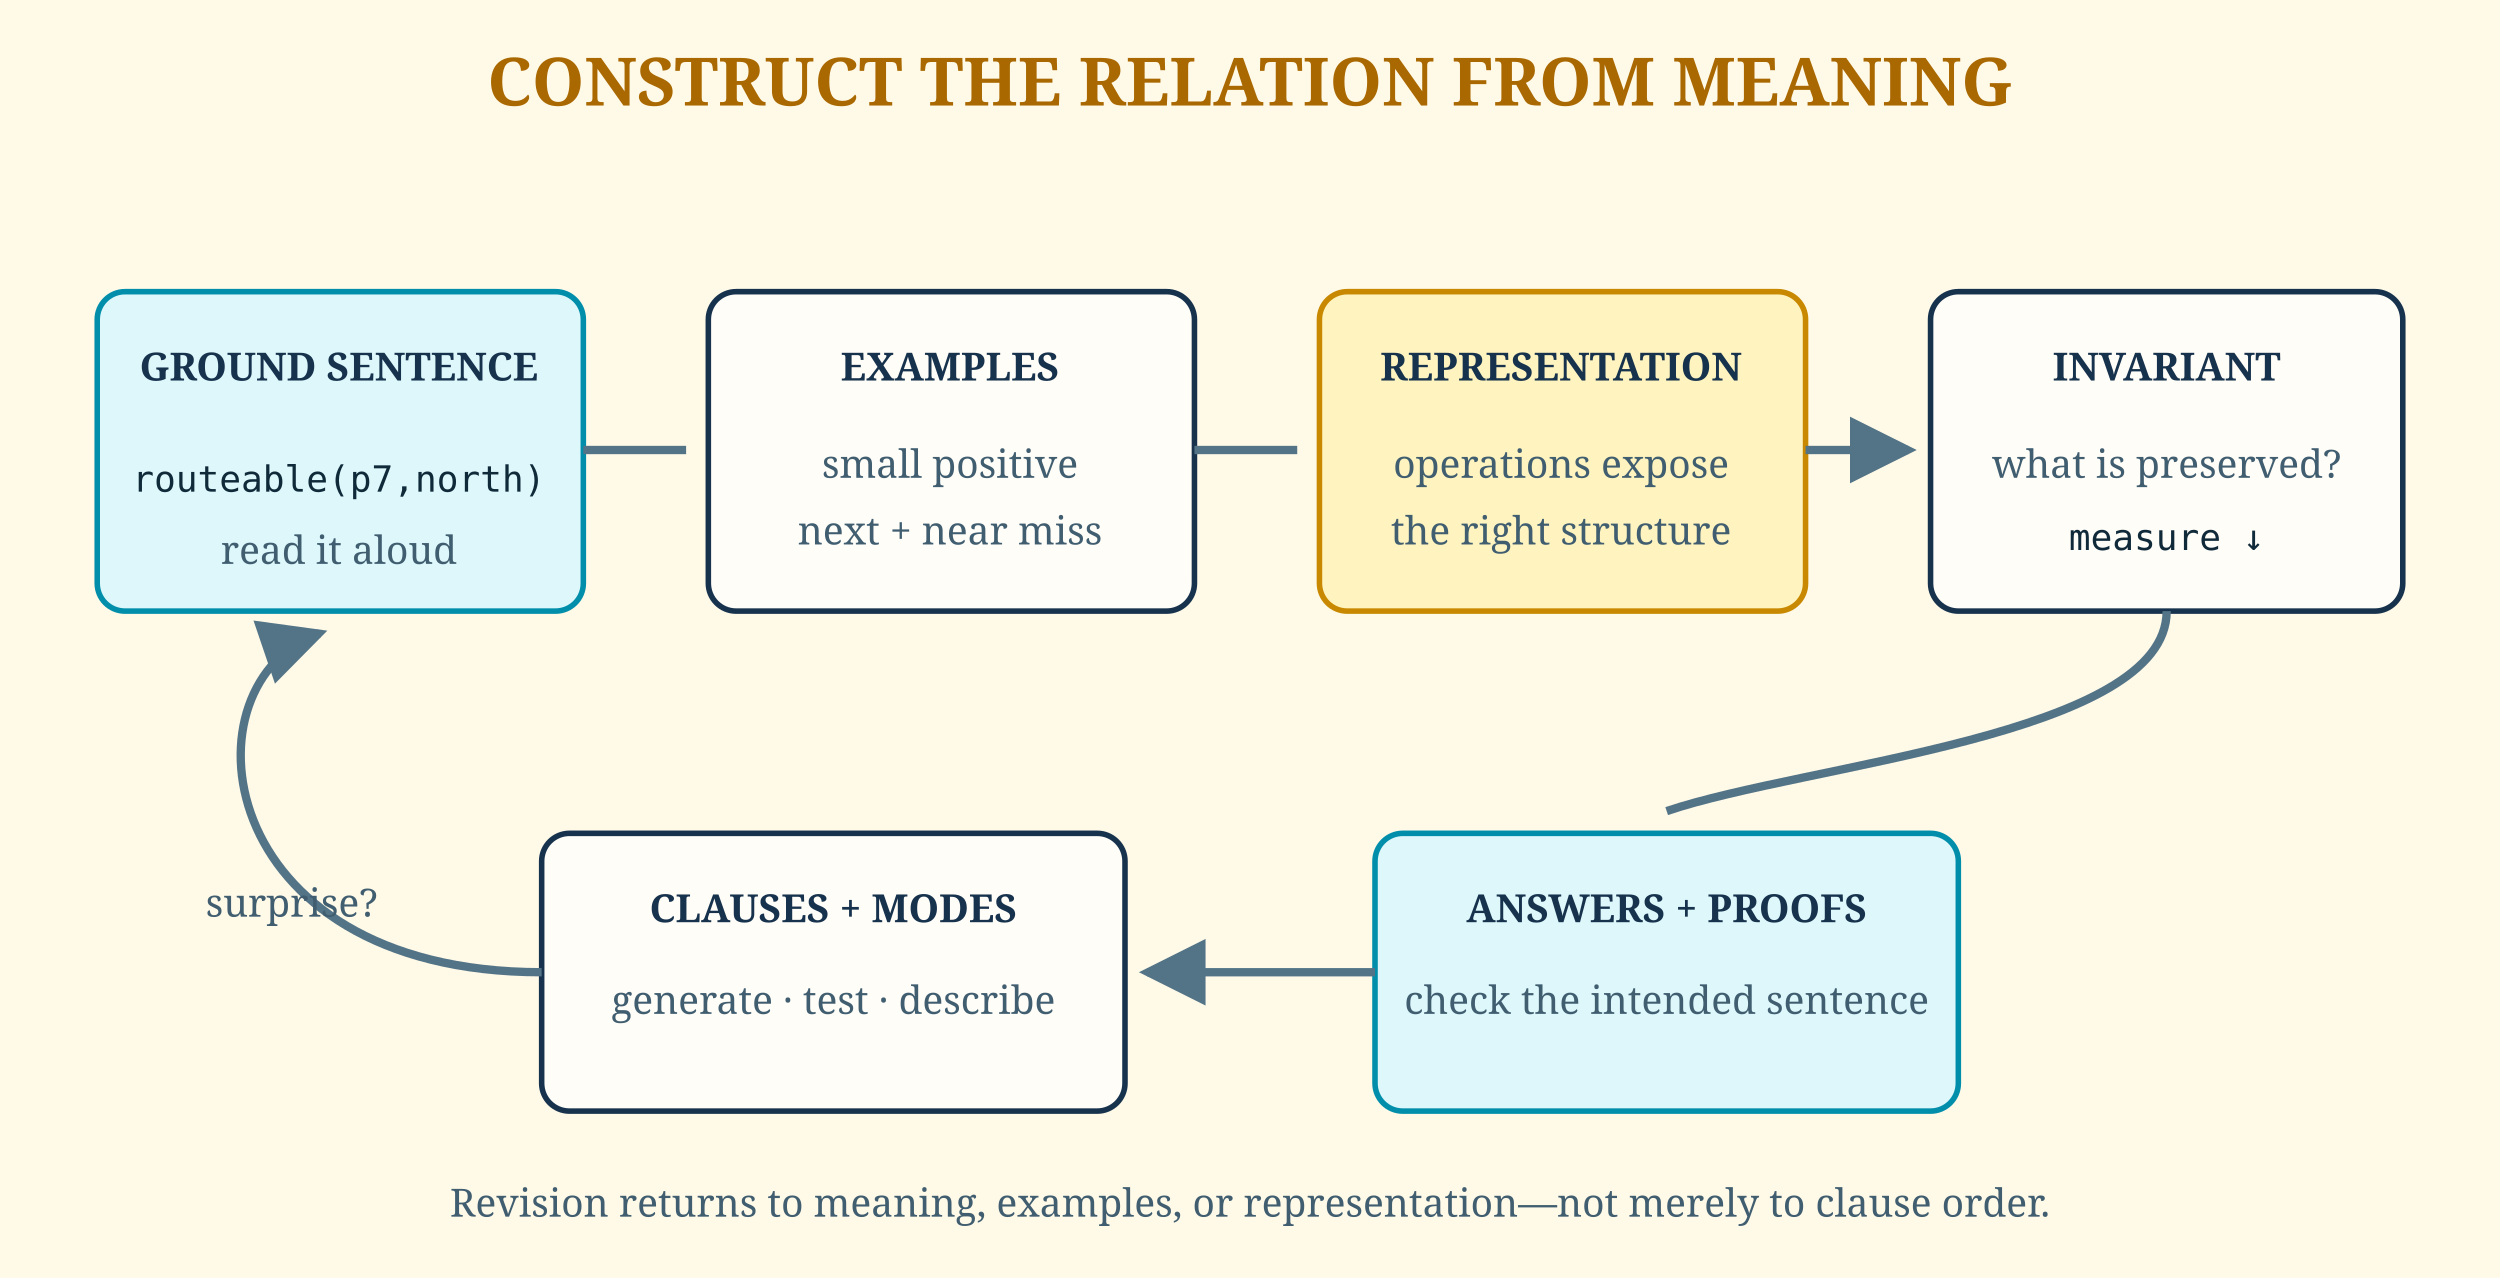
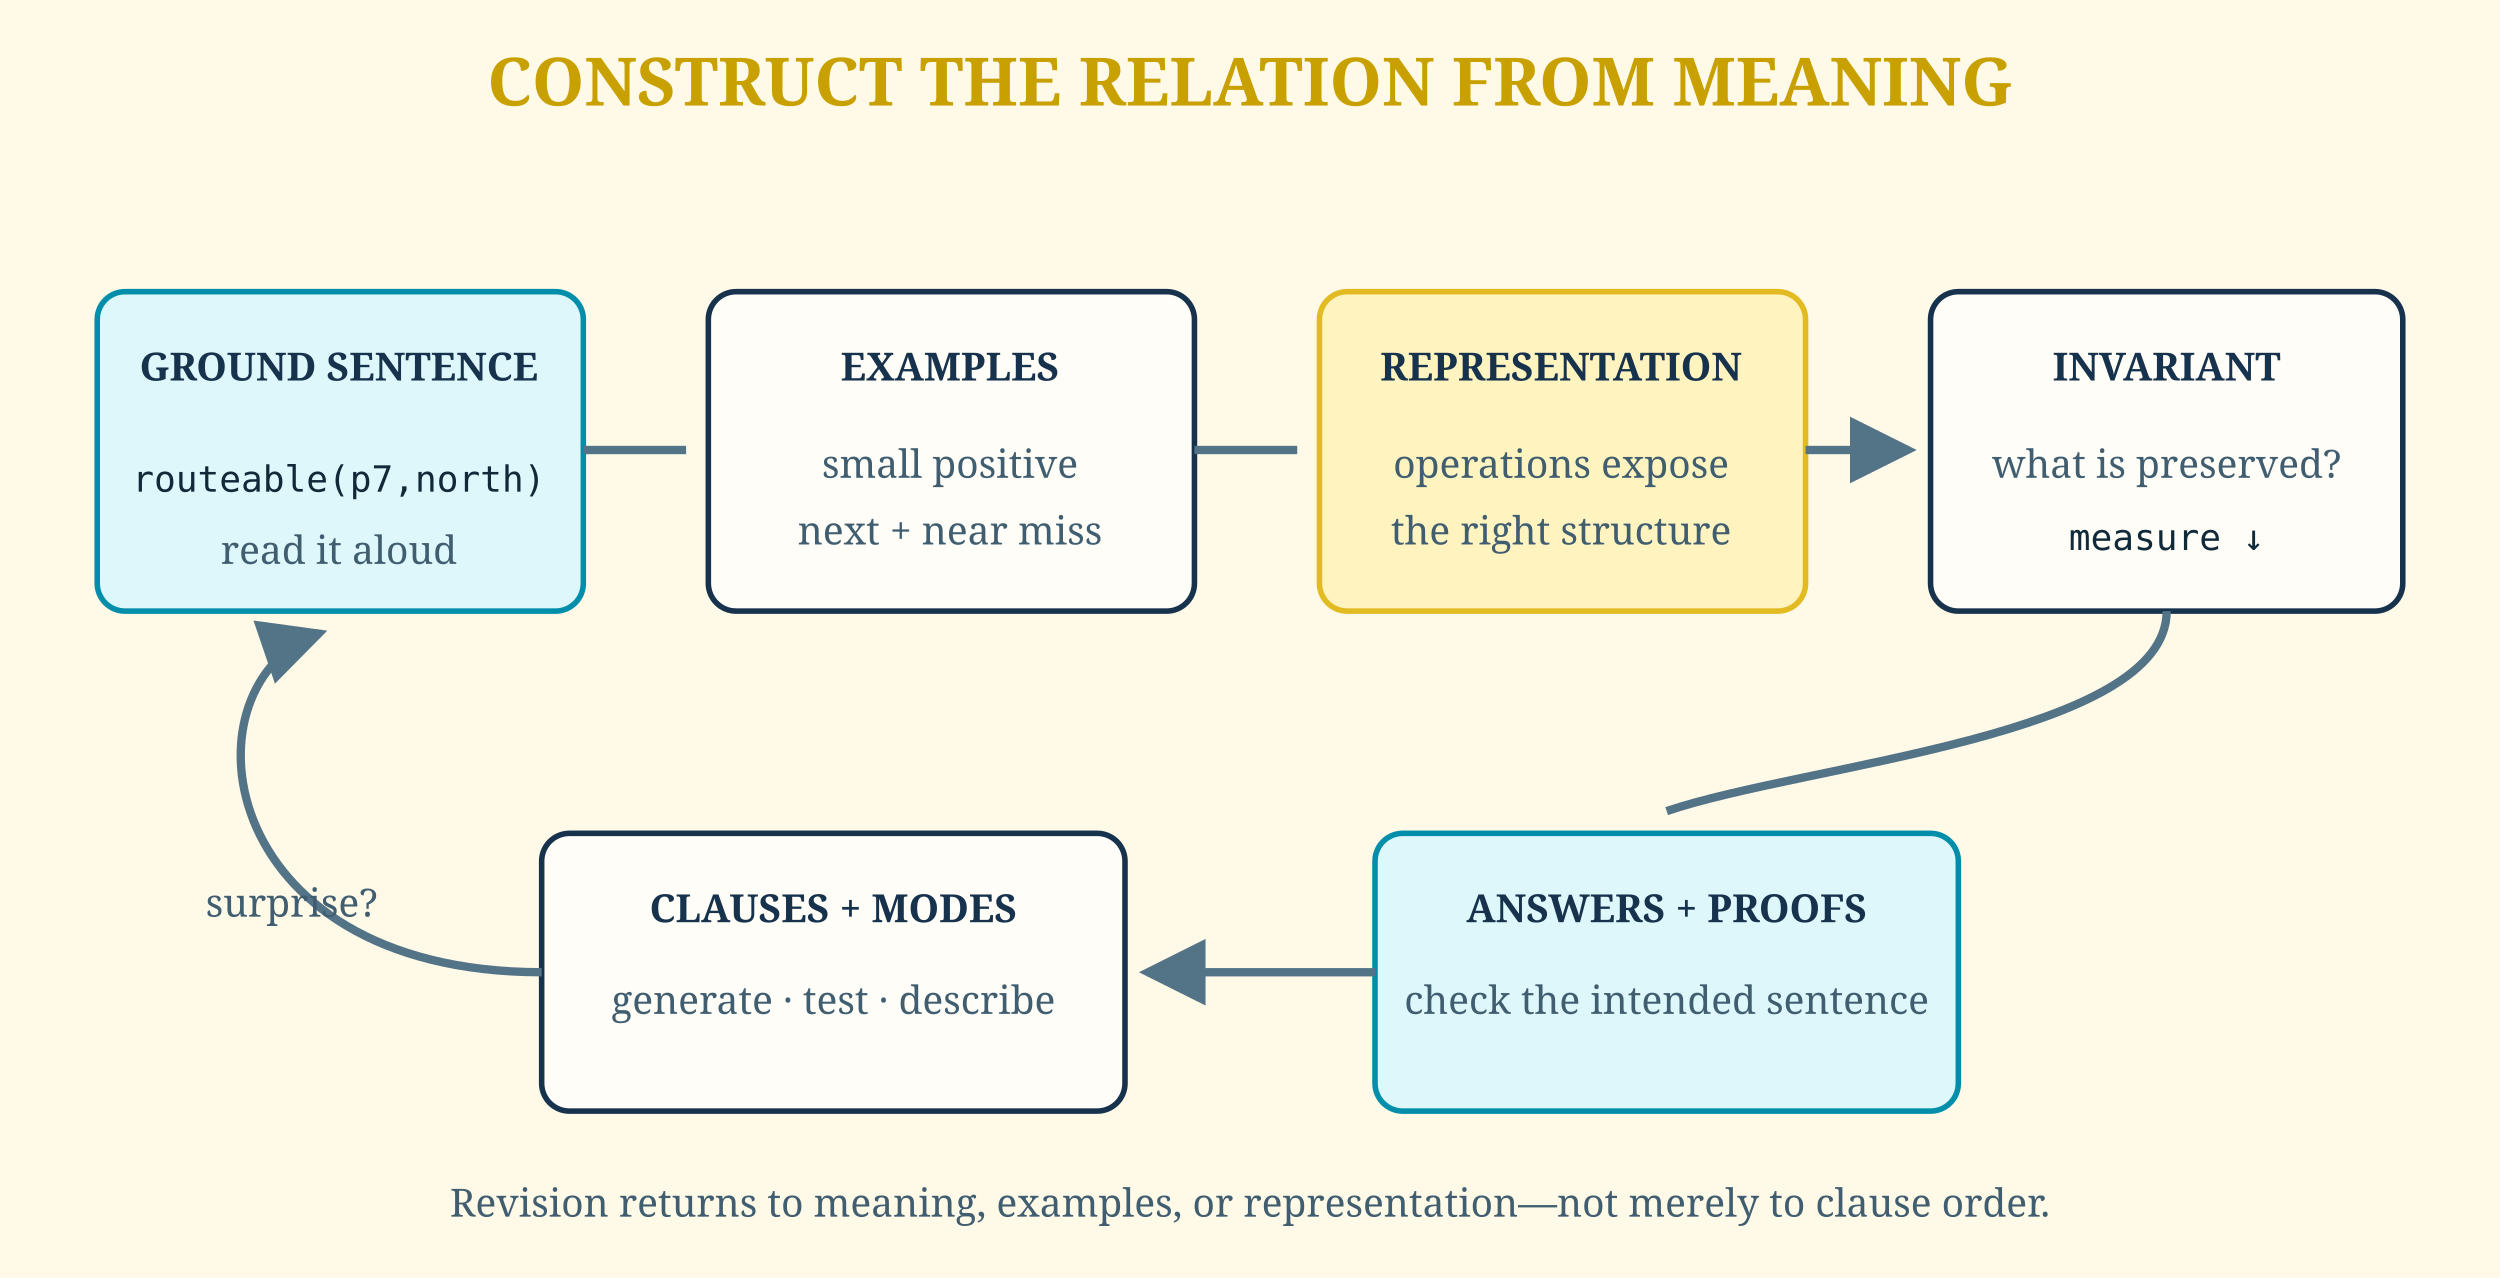
<svg xmlns="http://www.w3.org/2000/svg" width="900" height="460" viewBox="0 0 900 460" role="img" aria-labelledby="title desc">
  <defs>
    <style>
-     .bg{fill:#FFF9E8}.box{fill:#FFFDF8;stroke:#17324D;stroke-width:2}.green{fill:#DDF7FB;stroke:#008EAA;stroke-width:2}.gold{fill:#FFF4BF;stroke:#C88900;stroke-width:2}.rose{fill:#FFF0D6;stroke:#A96800;stroke-width:2}
-     .title{fill:#A96800;font:bold 24px Georgia,serif}.label{fill:#17324D;font:bold 14px Georgia,serif}.code{fill:#102A3A;font:13px ui-monospace,monospace}.prose{fill:#405E70;font:14px Georgia,serif}.line{fill:none;stroke:#537487;stroke-width:3}
+     .bg{fill:#FFF9E8}.box{fill:#FFFDF8;stroke:#17324D;stroke-width:2}.green{fill:#DDF7FB;stroke:#008EAA;stroke-width:2}.gold{fill:#FFF4BF;stroke:#E2BA22;stroke-width:2}.rose{fill:#FFF0D6;stroke:#C8A100;stroke-width:2}
+     .title{fill:#C8A100;font:bold 24px Georgia,serif}.label{fill:#17324D;font:bold 14px Georgia,serif}.code{fill:#102A3A;font:13px ui-monospace,monospace}.prose{fill:#405E70;font:14px Georgia,serif}.line{fill:none;stroke:#537487;stroke-width:3}
  </style>
    <marker id="a" markerWidth="8" markerHeight="8" refX="7" refY="4" orient="auto">
      <path d="M0 0L8 4L0 8Z" fill="#537487" />
    </marker>
  </defs>
  <rect class="bg" width="900" height="460" />
  <text class="title" x="450" y="38" text-anchor="middle">CONSTRUCT THE RELATION FROM MEANING</text>
  <rect class="green" x="35" y="105" width="175" height="115" rx="10" />
  <text class="label" x="122" y="137" text-anchor="middle">GROUND SENTENCE</text>
  <text class="code" x="122" y="177" text-anchor="middle">routeable(p7,north)</text>
  <text class="prose" x="122" y="203" text-anchor="middle">read it aloud</text>
  <rect class="box" x="255" y="105" width="175" height="115" rx="10" />
  <text class="label" x="342" y="137" text-anchor="middle">EXAMPLES</text>
  <text class="prose" x="342" y="172" text-anchor="middle">small positive</text>
  <text class="prose" x="342" y="196" text-anchor="middle">next + near miss</text>
  <rect class="gold" x="475" y="105" width="175" height="115" rx="10" />
  <text class="label" x="562" y="137" text-anchor="middle">REPRESENTATION</text>
  <text class="prose" x="562" y="172" text-anchor="middle">operations expose</text>
  <text class="prose" x="562" y="196" text-anchor="middle">the right structure</text>
  <rect class="box" x="695" y="105" width="170" height="115" rx="10" />
  <text class="label" x="780" y="137" text-anchor="middle">INVARIANT</text>
  <text class="prose" x="780" y="172" text-anchor="middle">what is preserved?</text>
  <text class="code" x="780" y="198" text-anchor="middle">measure ↓</text>
  <path class="line" marker-end="url(#a)" d="M210 162H247M430 162H467M650 162H687" />
  <rect class="box" x="195" y="300" width="210" height="100" rx="10" />
  <text class="label" x="300" y="332" text-anchor="middle">CLAUSES + MODES</text>
  <text class="prose" x="300" y="365" text-anchor="middle">generate · test · describe</text>
  <rect class="green" x="495" y="300" width="210" height="100" rx="10" />
  <text class="label" x="600" y="332" text-anchor="middle">ANSWERS + PROOFS</text>
  <text class="prose" x="600" y="365" text-anchor="middle">check the intended sentence</text>
  <path class="line" marker-end="url(#a)" d="M780 220C780 265 650 275 600 292M495 350H413" />
  <path class="line" marker-end="url(#a)" d="M195 350C75 350 65 245 115 228" />
  <text class="prose" x="105" y="330" text-anchor="middle">surprise?</text>
  <text class="prose" x="450" y="438" text-anchor="middle">Revision returns to meaning, examples, or representation—not merely to clause order.</text>
</svg>
